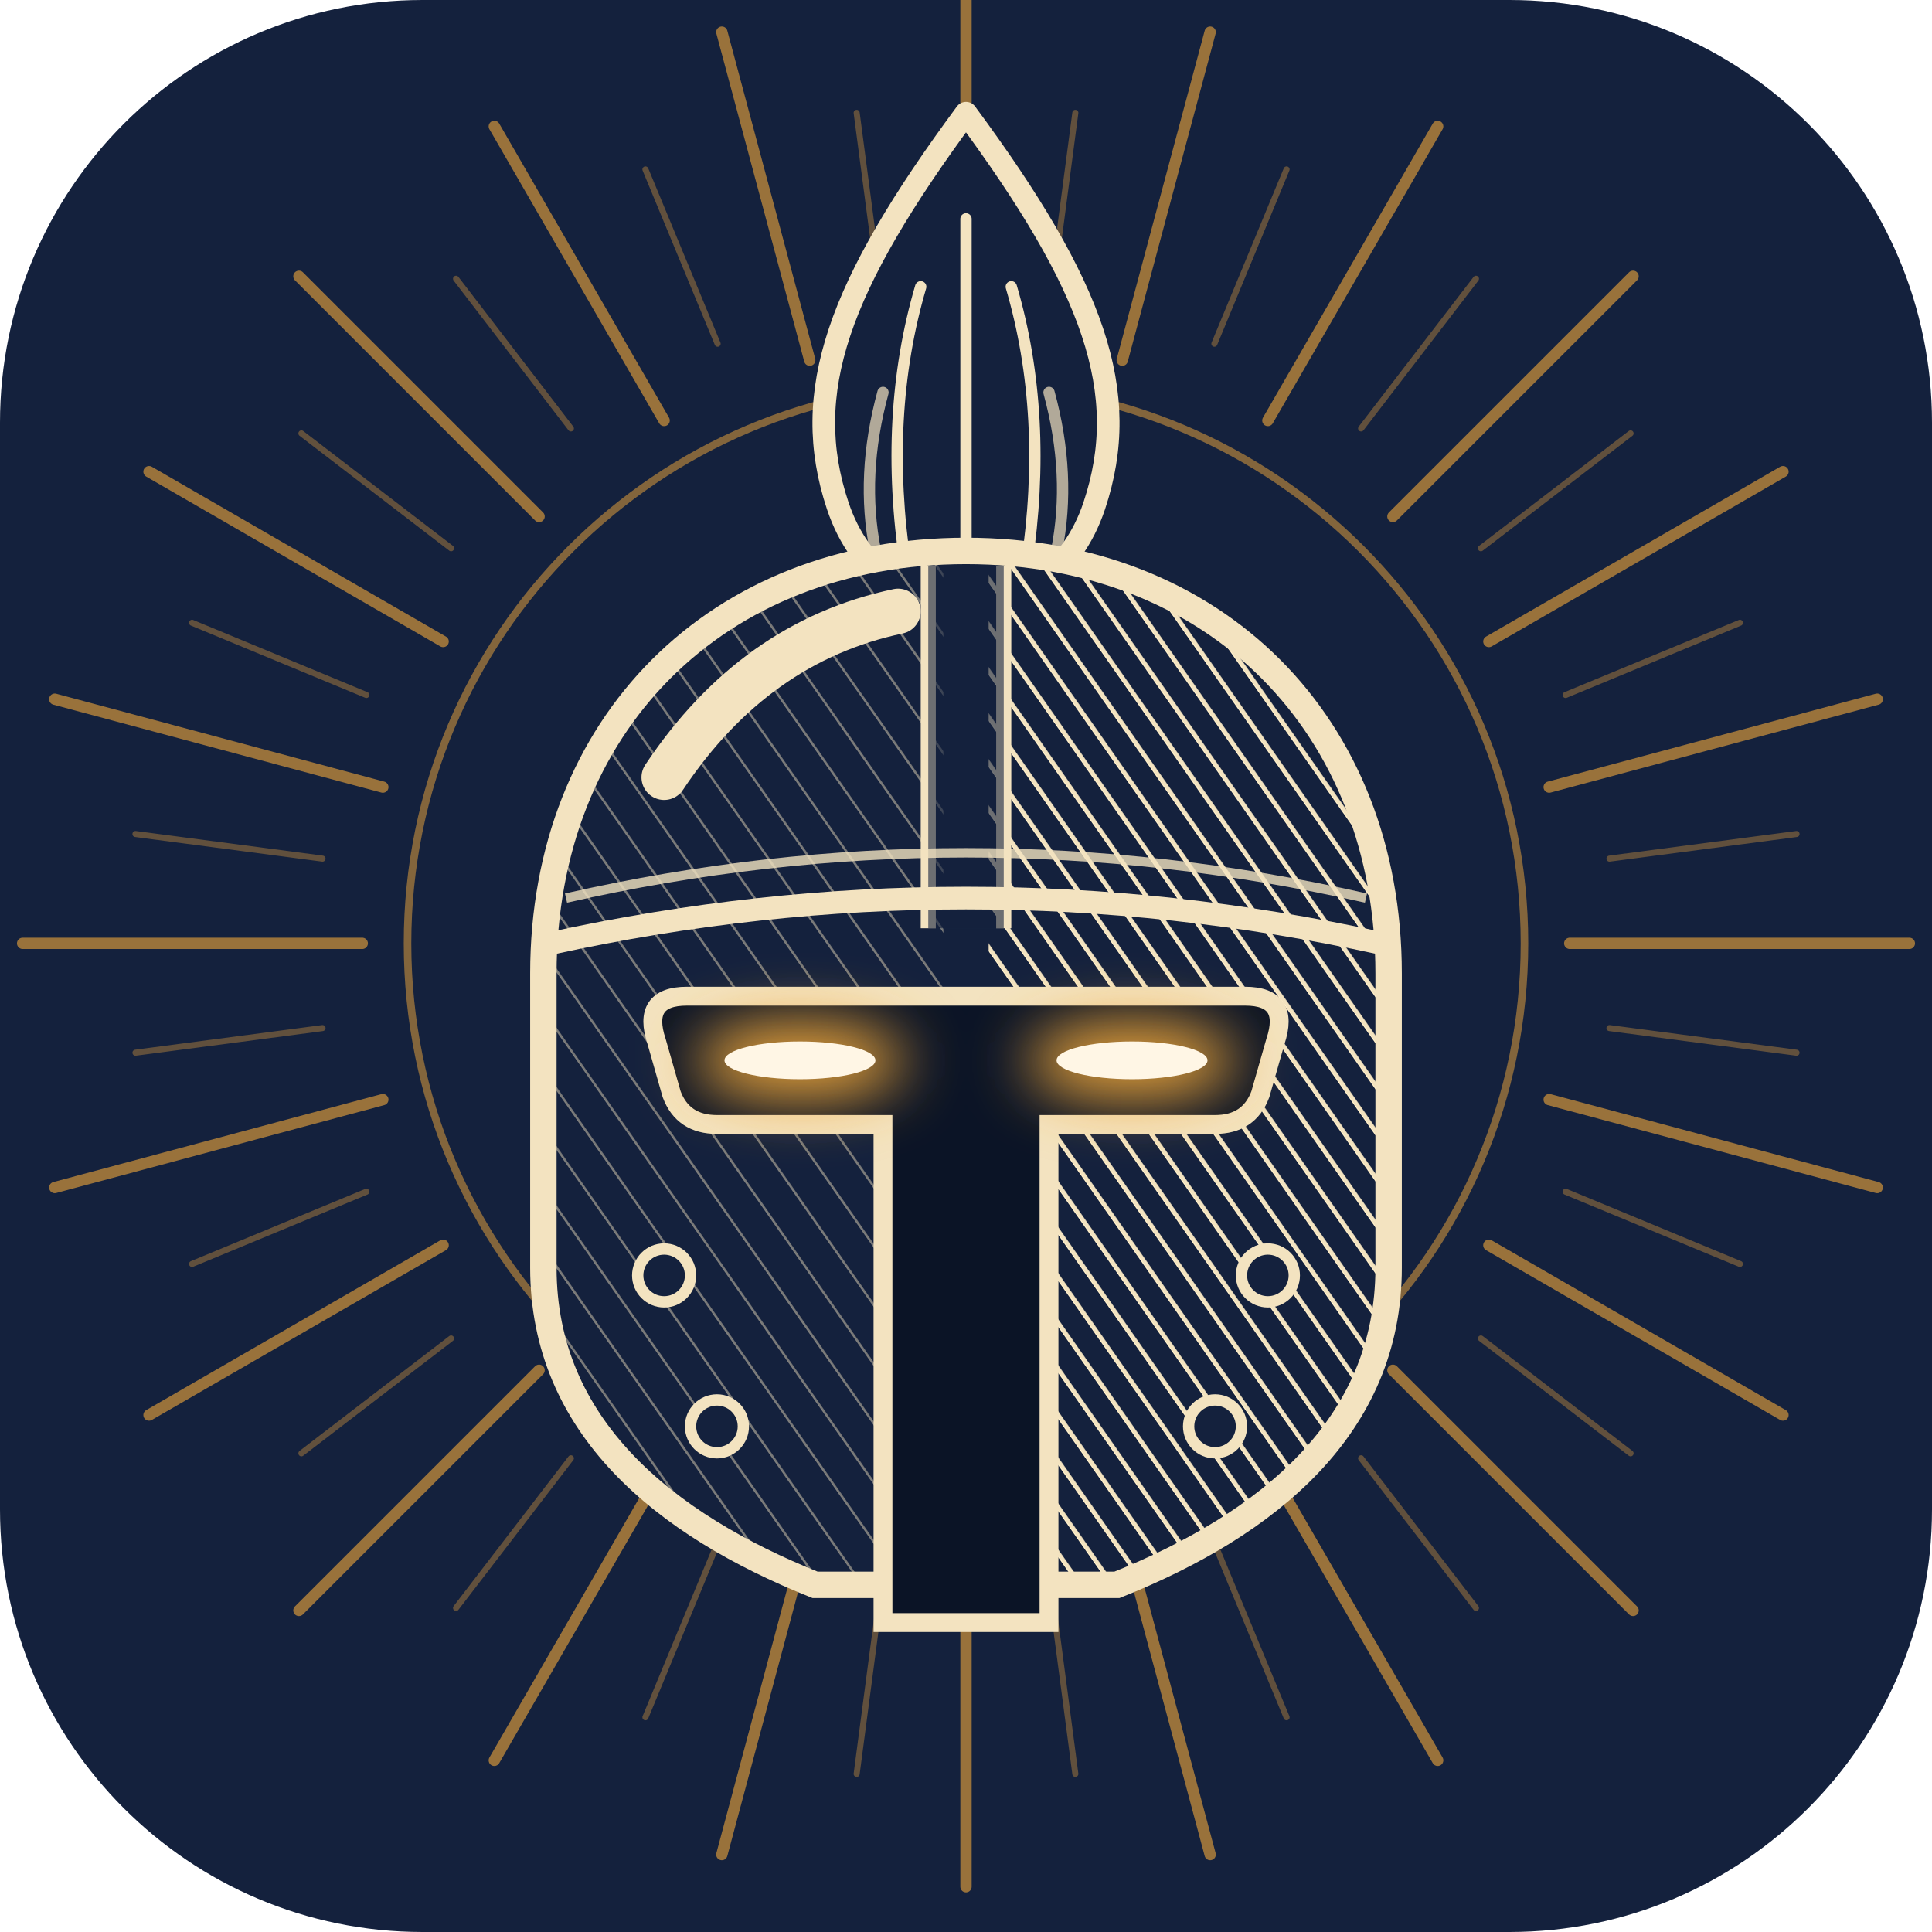
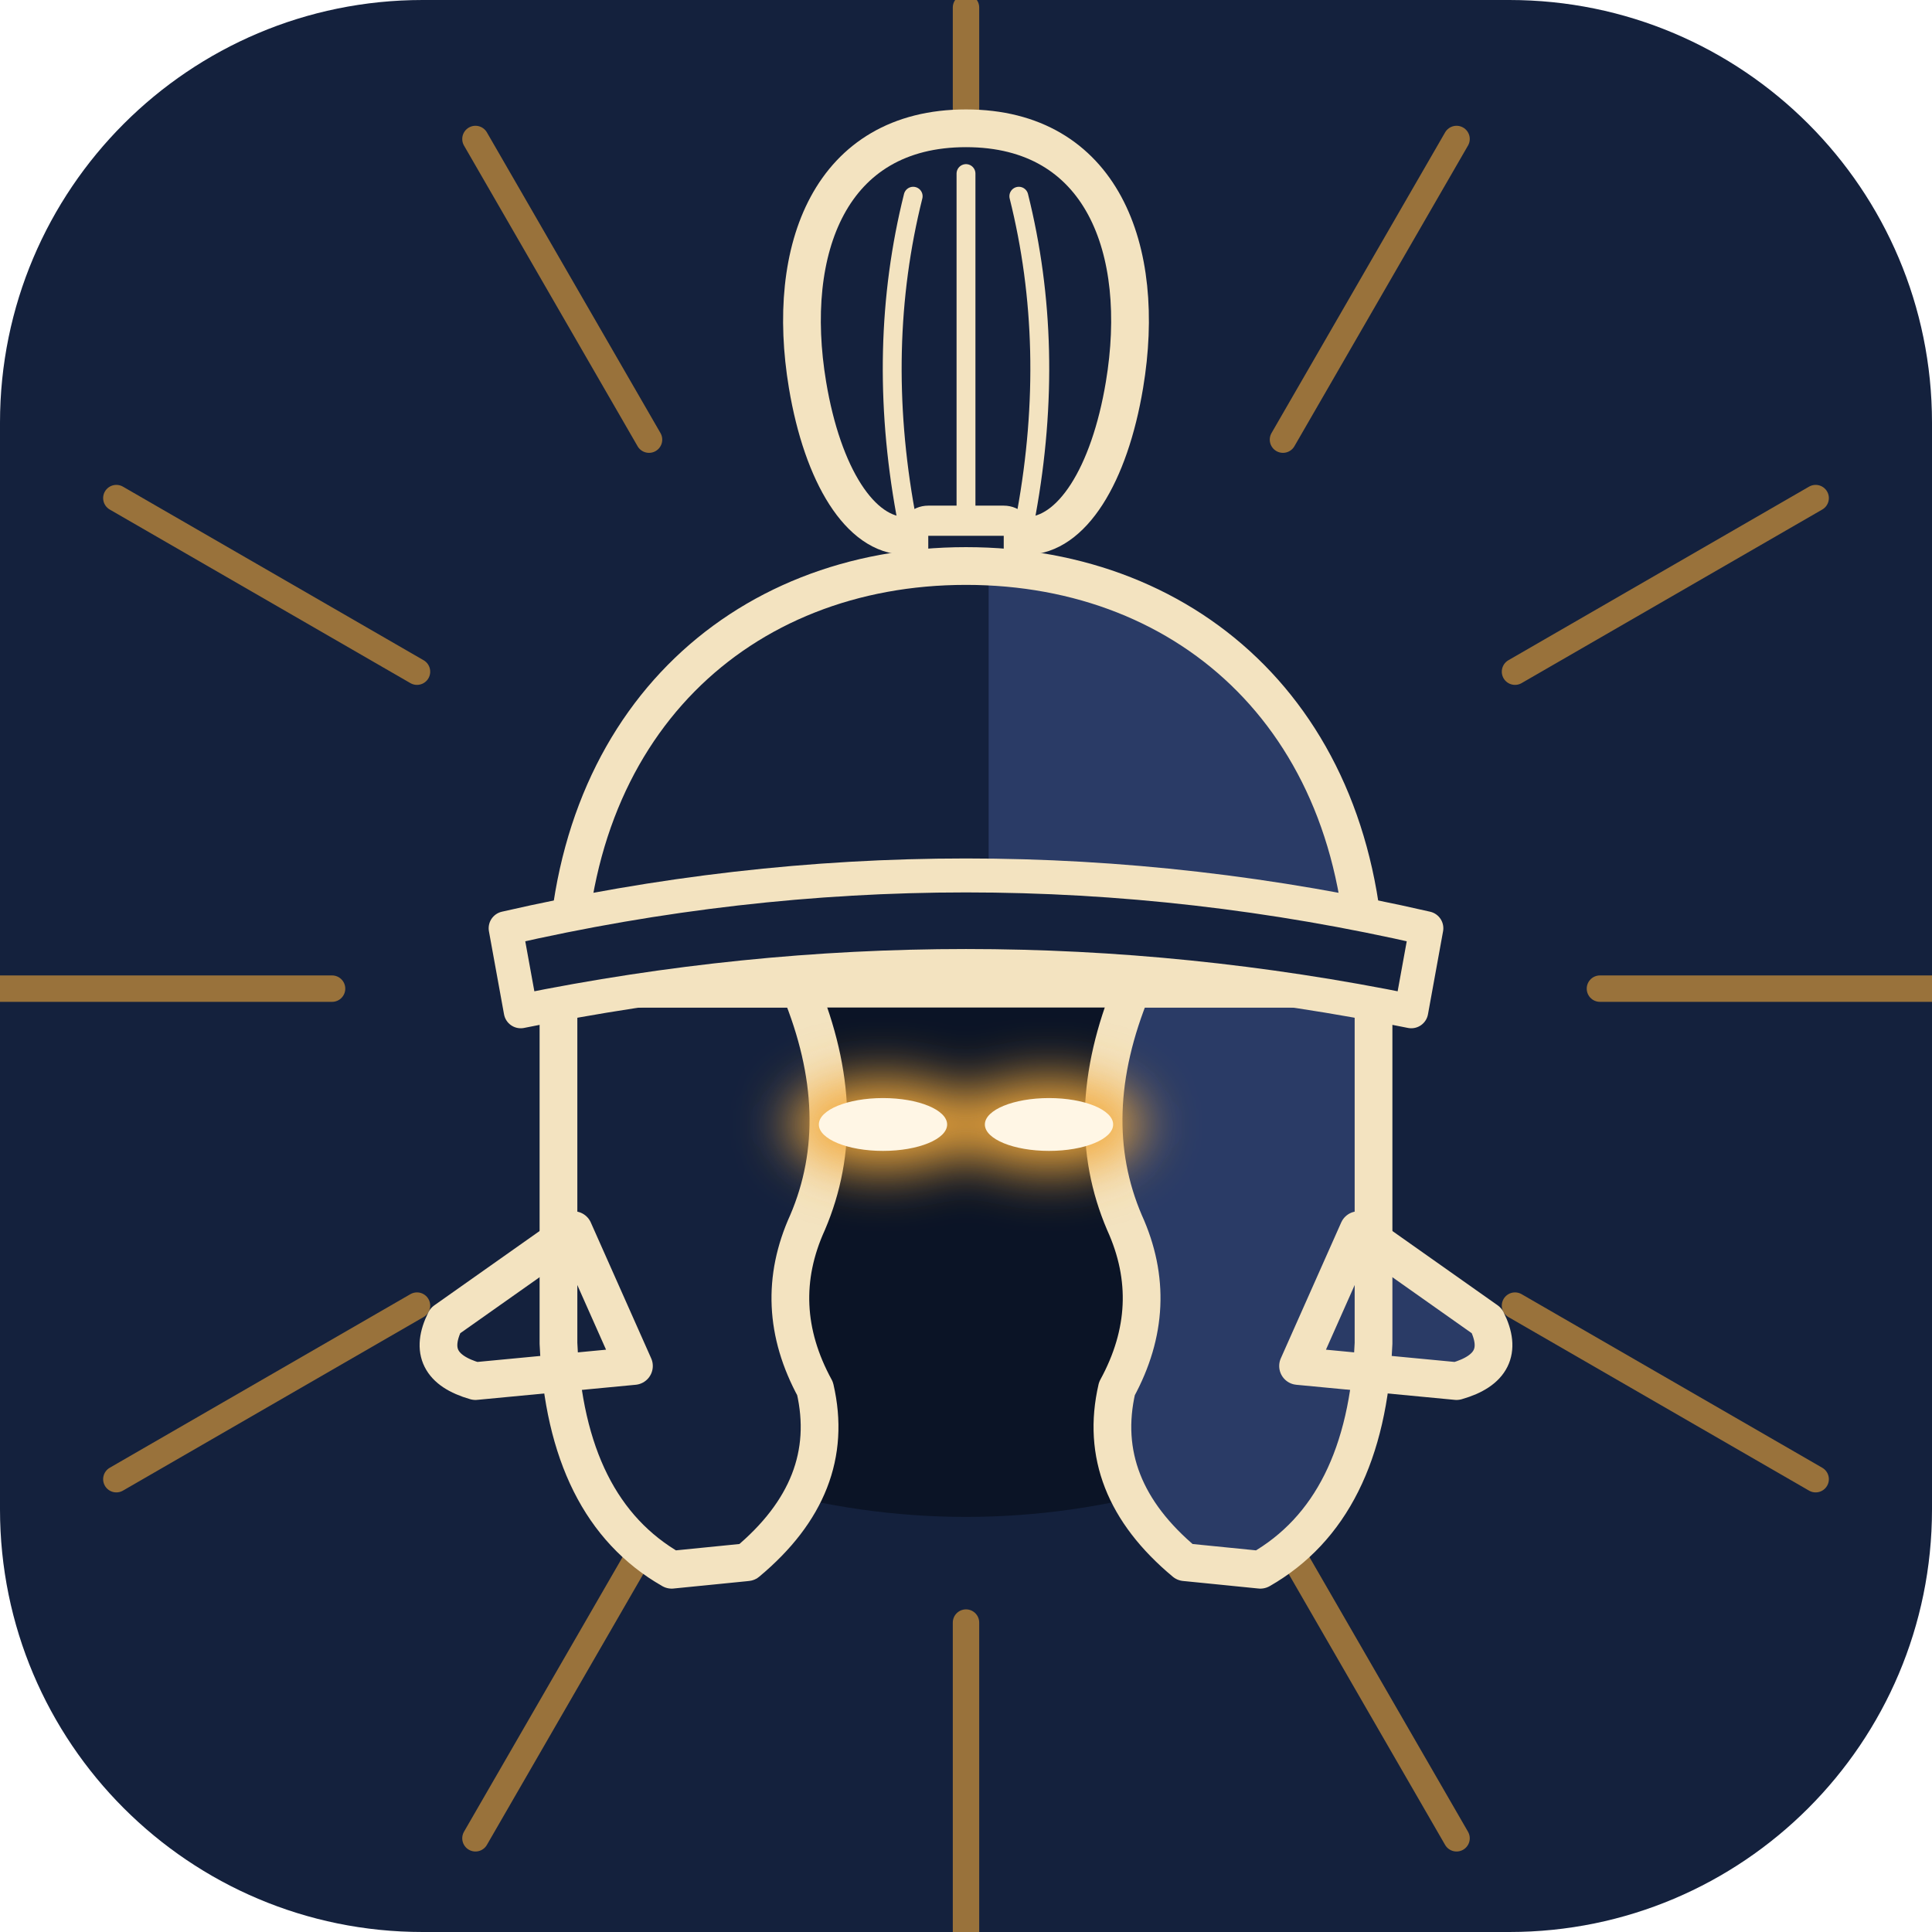
<svg xmlns="http://www.w3.org/2000/svg" viewBox="0 0 512 512" width="512" height="512">
  <defs>
    <clipPath id="marco">
      <rect width="512" height="512" rx="112" />
    </clipPath>
-     <pattern id="trama" width="7" height="7" patternUnits="userSpaceOnUse" patternTransform="rotate(-35)">
-       <line x1="0" y1="0" x2="0" y2="7" stroke="#F3E3C0" stroke-width="2.4" />
-     </pattern>
-     <pattern id="trama-fina" width="9" height="9" patternUnits="userSpaceOnUse" patternTransform="rotate(-35)">
-       <line x1="0" y1="0" x2="0" y2="9" stroke="#F3E3C0" stroke-width="1.2" />
-     </pattern>
    <clipPath id="sombra">
      <rect x="262" y="0" width="250" height="512" />
    </clipPath>
-     <clipPath id="luz-izq">
-       <rect x="0" y="0" width="250" height="512" />
-     </clipPath>
-     <path id="yelmo" d="M256 146 C 322 146 368 192 368 258 L 368 336 C 368 378 336 404 296 420 L 216 420 C 176 404 144 378 144 336 L 144 258 C 144 192 190 146 256 146 Z" />
-     <path id="rendija" d="M182 264 L 330 264 Q 342 264 338 276 L 334 290 Q 331 298 322 298 L 278 298 L 278 430 L 234 430 L 234 298 L 190 298 Q 181 298 178 290 L 174 276 Q 170 264 182 264 Z" />
+     <pattern id="trama" width="9" height="9" patternUnits="userSpaceOnUse" patternTransform="rotate(-35)">
+       <line x1="0" y1="0" x2="0" y2="9" stroke="#F3E3C0" stroke-width="3" />
+     </pattern>
    <filter id="brillo" x="-80%" y="-300%" width="260%" height="700%">
-       <feGaussianBlur stdDeviation="8" />
+       <feGaussianBlur stdDeviation="7" />
    </filter>
  </defs>
  <rect width="512" height="512" rx="112" fill="#14213D" />
  <g clip-path="url(#marco)">
-     <g stroke="#F2A93B" stroke-linecap="round" opacity="0.55" id="rayos" />
-     <g transform="translate(256 250)" stroke="#F2A93B" stroke-linecap="round">
-       <g opacity="0.6" stroke-width="3">
-         <line x1="0" y1="-160" x2="0" y2="-250" transform="rotate(0)" />
-         <line x1="0" y1="-160" x2="0" y2="-250" transform="rotate(15)" />
-         <line x1="0" y1="-160" x2="0" y2="-250" transform="rotate(30)" />
-         <line x1="0" y1="-160" x2="0" y2="-250" transform="rotate(45)" />
-         <line x1="0" y1="-160" x2="0" y2="-250" transform="rotate(60)" />
-         <line x1="0" y1="-160" x2="0" y2="-250" transform="rotate(75)" />
-         <line x1="0" y1="-160" x2="0" y2="-250" transform="rotate(90)" />
-         <line x1="0" y1="-160" x2="0" y2="-250" transform="rotate(105)" />
-         <line x1="0" y1="-160" x2="0" y2="-250" transform="rotate(120)" />
-         <line x1="0" y1="-160" x2="0" y2="-250" transform="rotate(135)" />
-         <line x1="0" y1="-160" x2="0" y2="-250" transform="rotate(150)" />
-         <line x1="0" y1="-160" x2="0" y2="-250" transform="rotate(165)" />
-         <line x1="0" y1="-160" x2="0" y2="-250" transform="rotate(180)" />
-         <line x1="0" y1="-160" x2="0" y2="-250" transform="rotate(195)" />
-         <line x1="0" y1="-160" x2="0" y2="-250" transform="rotate(210)" />
-         <line x1="0" y1="-160" x2="0" y2="-250" transform="rotate(225)" />
-         <line x1="0" y1="-160" x2="0" y2="-250" transform="rotate(240)" />
-         <line x1="0" y1="-160" x2="0" y2="-250" transform="rotate(255)" />
-         <line x1="0" y1="-160" x2="0" y2="-250" transform="rotate(270)" />
-         <line x1="0" y1="-160" x2="0" y2="-250" transform="rotate(285)" />
-         <line x1="0" y1="-160" x2="0" y2="-250" transform="rotate(300)" />
-         <line x1="0" y1="-160" x2="0" y2="-250" transform="rotate(315)" />
-         <line x1="0" y1="-160" x2="0" y2="-250" transform="rotate(330)" />
-         <line x1="0" y1="-160" x2="0" y2="-250" transform="rotate(345)" />
-       </g>
-       <g opacity="0.35" stroke-width="1.6">
-         <line x1="0" y1="-172" x2="0" y2="-222" transform="rotate(7.5)" />
-         <line x1="0" y1="-172" x2="0" y2="-222" transform="rotate(22.5)" />
-         <line x1="0" y1="-172" x2="0" y2="-222" transform="rotate(37.5)" />
-         <line x1="0" y1="-172" x2="0" y2="-222" transform="rotate(52.5)" />
-         <line x1="0" y1="-172" x2="0" y2="-222" transform="rotate(67.5)" />
-         <line x1="0" y1="-172" x2="0" y2="-222" transform="rotate(82.5)" />
-         <line x1="0" y1="-172" x2="0" y2="-222" transform="rotate(97.5)" />
-         <line x1="0" y1="-172" x2="0" y2="-222" transform="rotate(112.5)" />
-         <line x1="0" y1="-172" x2="0" y2="-222" transform="rotate(127.5)" />
-         <line x1="0" y1="-172" x2="0" y2="-222" transform="rotate(142.5)" />
-         <line x1="0" y1="-172" x2="0" y2="-222" transform="rotate(157.5)" />
-         <line x1="0" y1="-172" x2="0" y2="-222" transform="rotate(172.5)" />
-         <line x1="0" y1="-172" x2="0" y2="-222" transform="rotate(187.5)" />
-         <line x1="0" y1="-172" x2="0" y2="-222" transform="rotate(202.5)" />
-         <line x1="0" y1="-172" x2="0" y2="-222" transform="rotate(217.5)" />
-         <line x1="0" y1="-172" x2="0" y2="-222" transform="rotate(232.5)" />
-         <line x1="0" y1="-172" x2="0" y2="-222" transform="rotate(247.5)" />
-         <line x1="0" y1="-172" x2="0" y2="-222" transform="rotate(262.5)" />
-         <line x1="0" y1="-172" x2="0" y2="-222" transform="rotate(277.5)" />
-         <line x1="0" y1="-172" x2="0" y2="-222" transform="rotate(292.5)" />
-         <line x1="0" y1="-172" x2="0" y2="-222" transform="rotate(307.5)" />
-         <line x1="0" y1="-172" x2="0" y2="-222" transform="rotate(322.5)" />
-         <line x1="0" y1="-172" x2="0" y2="-222" transform="rotate(337.5)" />
-         <line x1="0" y1="-172" x2="0" y2="-222" transform="rotate(352.5)" />
-       </g>
+     <g transform="translate(256 262)" stroke="#F2A93B" stroke-linecap="round" stroke-width="7" opacity="0.6">
+       <line x1="0" y1="-168" x2="0" y2="-260" transform="rotate(0)" />
+       <line x1="0" y1="-168" x2="0" y2="-260" transform="rotate(30)" />
+       <line x1="0" y1="-168" x2="0" y2="-260" transform="rotate(60)" />
+       <line x1="0" y1="-168" x2="0" y2="-260" transform="rotate(90)" />
+       <line x1="0" y1="-168" x2="0" y2="-260" transform="rotate(120)" />
+       <line x1="0" y1="-168" x2="0" y2="-260" transform="rotate(150)" />
+       <line x1="0" y1="-168" x2="0" y2="-260" transform="rotate(180)" />
+       <line x1="0" y1="-168" x2="0" y2="-260" transform="rotate(210)" />
+       <line x1="0" y1="-168" x2="0" y2="-260" transform="rotate(240)" />
+       <line x1="0" y1="-168" x2="0" y2="-260" transform="rotate(270)" />
+       <line x1="0" y1="-168" x2="0" y2="-260" transform="rotate(300)" />
+       <line x1="0" y1="-168" x2="0" y2="-260" transform="rotate(330)" />
    </g>
-     <circle cx="256" cy="250" r="148" fill="none" stroke="#F2A93B" stroke-width="2" opacity="0.5" />
  </g>
-   <path d="M256 30 C 222 76 212 104 222 134 C 228 152 242 160 256 162 C 270 160 284 152 290 134 C 300 104 290 76 256 30 Z" fill="#14213D" stroke="#F3E3C0" stroke-width="6" stroke-linejoin="round" />
-   <g fill="none" stroke="#F3E3C0" stroke-width="3" stroke-linecap="round">
-     <path d="M256 58 L 256 156" />
-     <path d="M244 76 Q 234 110 240 150" />
-     <path d="M268 76 Q 278 110 272 150" />
-     <path d="M234 104 Q 228 126 232 146" opacity="0.7" />
-     <path d="M278 104 Q 284 126 280 146" opacity="0.7" />
+   <path d="M256 34 C 220 34 208 66 214 102 C 218 126 228 142 240 142 L 272 142 C 284 142 294 126 298 102 C 304 66 292 34 256 34 Z" fill="#14213D" stroke="#F3E3C0" stroke-width="10" stroke-linejoin="round" />
+   <g fill="none" stroke="#F3E3C0" stroke-width="5" stroke-linecap="round">
+     <path d="M256 46 L 256 136" />
+     <path d="M242 52 Q 232 92 240 136" />
+     <path d="M270 52 Q 280 92 272 136" />
  </g>
-   <use href="#yelmo" fill="#14213D" />
-   <use href="#yelmo" fill="url(#trama)" clip-path="url(#sombra)" />
-   <use href="#yelmo" fill="url(#trama-fina)" clip-path="url(#luz-izq)" opacity="0.45" />
-   <use href="#yelmo" fill="none" stroke="#F3E3C0" stroke-width="7" />
-   <path d="M246 150 L 246 246 M266 150 L 266 246" stroke="#F3E3C0" stroke-width="4" />
-   <rect x="246" y="150" width="20" height="96" fill="#14213D" opacity="0.6" />
-   <path d="M146 250 Q 256 226 366 250" fill="none" stroke="#F3E3C0" stroke-width="6" />
-   <path d="M150 238 Q 256 214 362 238" fill="none" stroke="#F3E3C0" stroke-width="2.5" opacity="0.8" />
-   <path d="M176 206 Q 200 170 238 162" fill="none" stroke="#F3E3C0" stroke-width="12" stroke-linecap="round" />
-   <use href="#rendija" fill="#0B1426" stroke="#F3E3C0" stroke-width="5" />
+   <rect x="242" y="138" width="28" height="16" rx="4" fill="#14213D" stroke="#F3E3C0" stroke-width="8" />
+   <path d="M200 256 L 312 256 L 312 394 Q 256 410 200 394 Z" fill="#0B1426" />
+   <path d="M152 326 L 118 350 Q 112 362 126 366 L 168 362 Z" fill="#14213D" />
+   <path d="M 360 326 L 394 350 Q 400 362 386 366 L 344 362 Z" fill="#14213D" />
+   <path d="M150 262 C 150 192 196 150 256 150 C 316 150 362 192 362 262 Z" fill="#14213D" />
+   <path d="M148 262 L 212 262 Q 226 296 214 324 Q 204 346 216 368 Q 222 394 198 414 L 178 416 Q 150 400 148 356 Z" fill="#14213D" />
+   <path d="M 364 262 L 300 262 Q 286 296 298 324 Q 308 346 296 368 Q 290 394 314 414 L 334 416 Q 362 400 364 356 Z" fill="#14213D" />
+   <g clip-path="url(#sombra)">
+     <path d="M152 326 L 118 350 Q 112 362 126 366 L 168 362 Z" fill="#2A3B66" />
+     <path d="M 360 326 L 394 350 Q 400 362 386 366 L 344 362 Z" fill="#2A3B66" />
+     <path d="M150 262 C 150 192 196 150 256 150 C 316 150 362 192 362 262 Z" fill="#2A3B66" />
+     <path d="M148 262 L 212 262 Q 226 296 214 324 Q 204 346 216 368 Q 222 394 198 414 L 178 416 Q 150 400 148 356 Z" fill="#2A3B66" />
+     <path d="M 364 262 L 300 262 Q 286 296 298 324 Q 308 346 296 368 Q 290 394 314 414 L 334 416 Q 362 400 364 356 Z" fill="#2A3B66" />
+   </g>
+   <path d="M152 326 L 118 350 Q 112 362 126 366 L 168 362 Z" fill="none" stroke="#F3E3C0" stroke-width="10" stroke-linejoin="round" />
+   <path d="M 360 326 L 394 350 Q 400 362 386 366 L 344 362 Z" fill="none" stroke="#F3E3C0" stroke-width="10" stroke-linejoin="round" />
+   <path d="M150 262 C 150 192 196 150 256 150 C 316 150 362 192 362 262 Z" fill="none" stroke="#F3E3C0" stroke-width="10" stroke-linejoin="round" />
+   <path d="M148 262 L 212 262 Q 226 296 214 324 Q 204 346 216 368 Q 222 394 198 414 L 178 416 Q 150 400 148 356 Z" fill="none" stroke="#F3E3C0" stroke-width="10" stroke-linejoin="round" />
+   <path d="M 364 262 L 300 262 Q 286 296 298 324 Q 308 346 296 368 Q 290 394 314 414 L 334 416 Q 362 400 364 356 Z" fill="none" stroke="#F3E3C0" stroke-width="10" stroke-linejoin="round" />
+   <path d="M134 246 Q 256 218 378 246 L 374 268 Q 256 244 138 268 Z" fill="#14213D" stroke="#F3E3C0" stroke-width="9" stroke-linejoin="round" />
  <g fill="#F2A93B" filter="url(#brillo)">
-     <ellipse cx="212" cy="281" rx="28" ry="10" />
-     <ellipse cx="300" cy="281" rx="28" ry="10" />
+     <ellipse cx="234" cy="298" rx="25" ry="12" />
+     <ellipse cx="278" cy="298" rx="25" ry="12" />
  </g>
  <g fill="#FFF6E5">
-     <ellipse cx="212" cy="281" rx="20" ry="5" />
-     <ellipse cx="300" cy="281" rx="20" ry="5" />
-   </g>
-   <g fill="#14213D" stroke="#F3E3C0" stroke-width="3">
-     <circle cx="176" cy="338" r="7" />
-     <circle cx="190" cy="378" r="7" />
-     <circle cx="336" cy="338" r="7" />
-     <circle cx="322" cy="378" r="7" />
+     <ellipse cx="234" cy="298" rx="17" ry="7" />
+     <ellipse cx="278" cy="298" rx="17" ry="7" />
  </g>
</svg>
